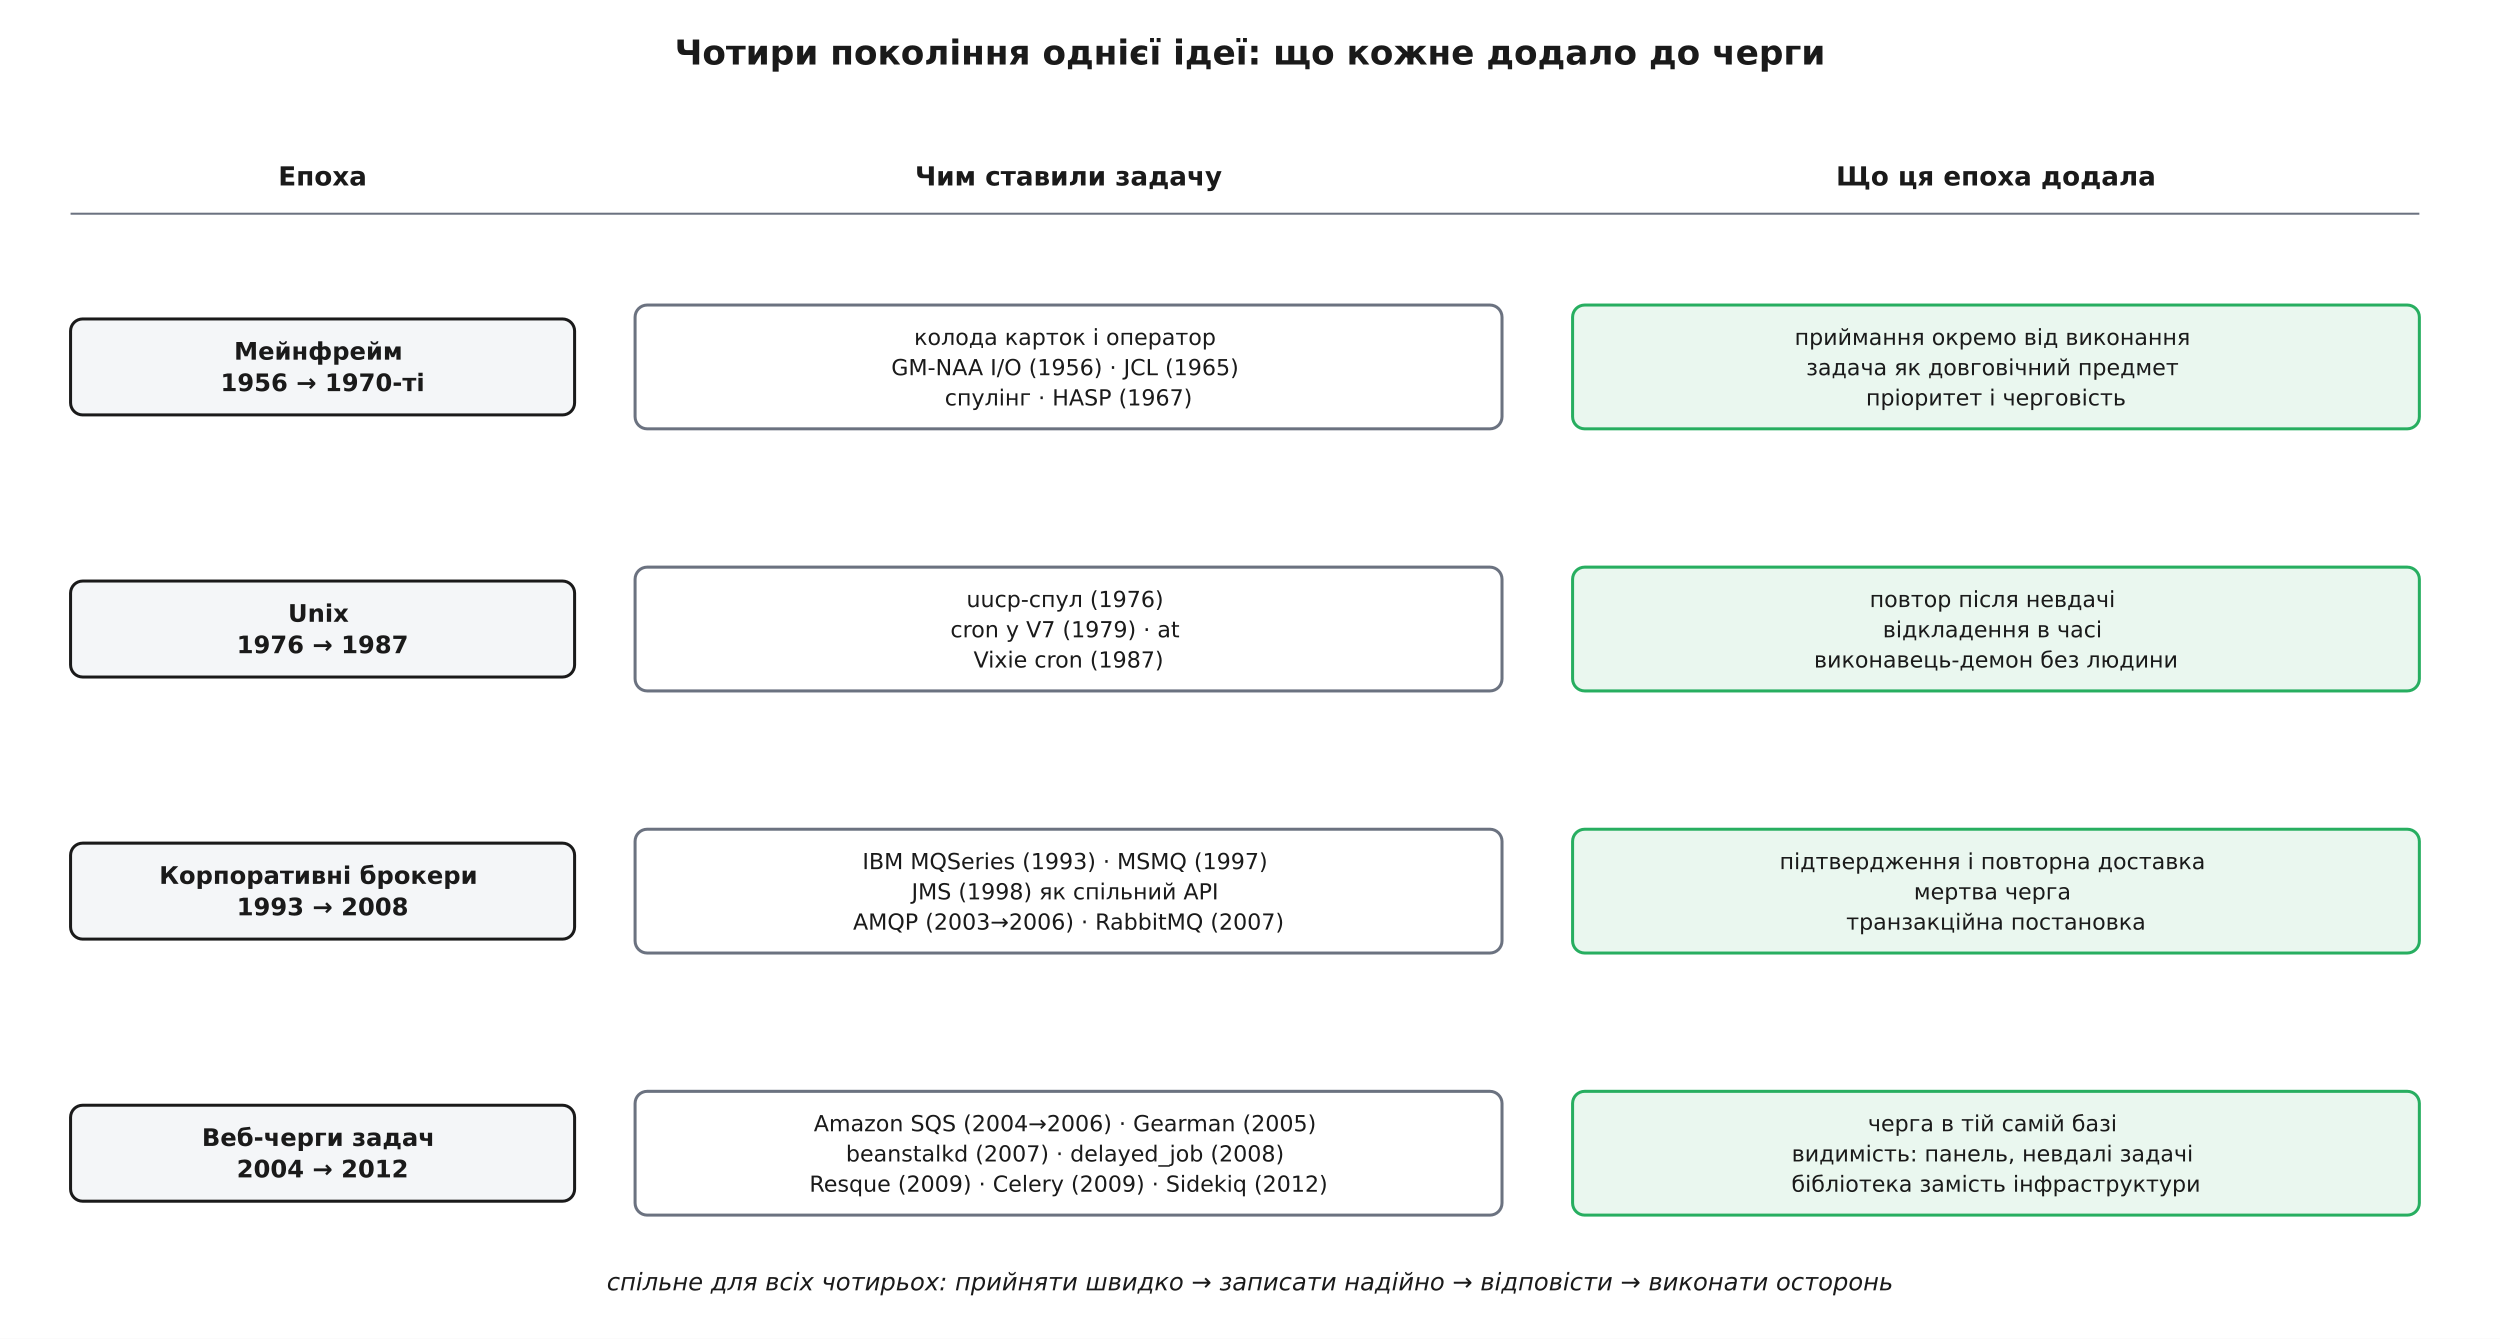
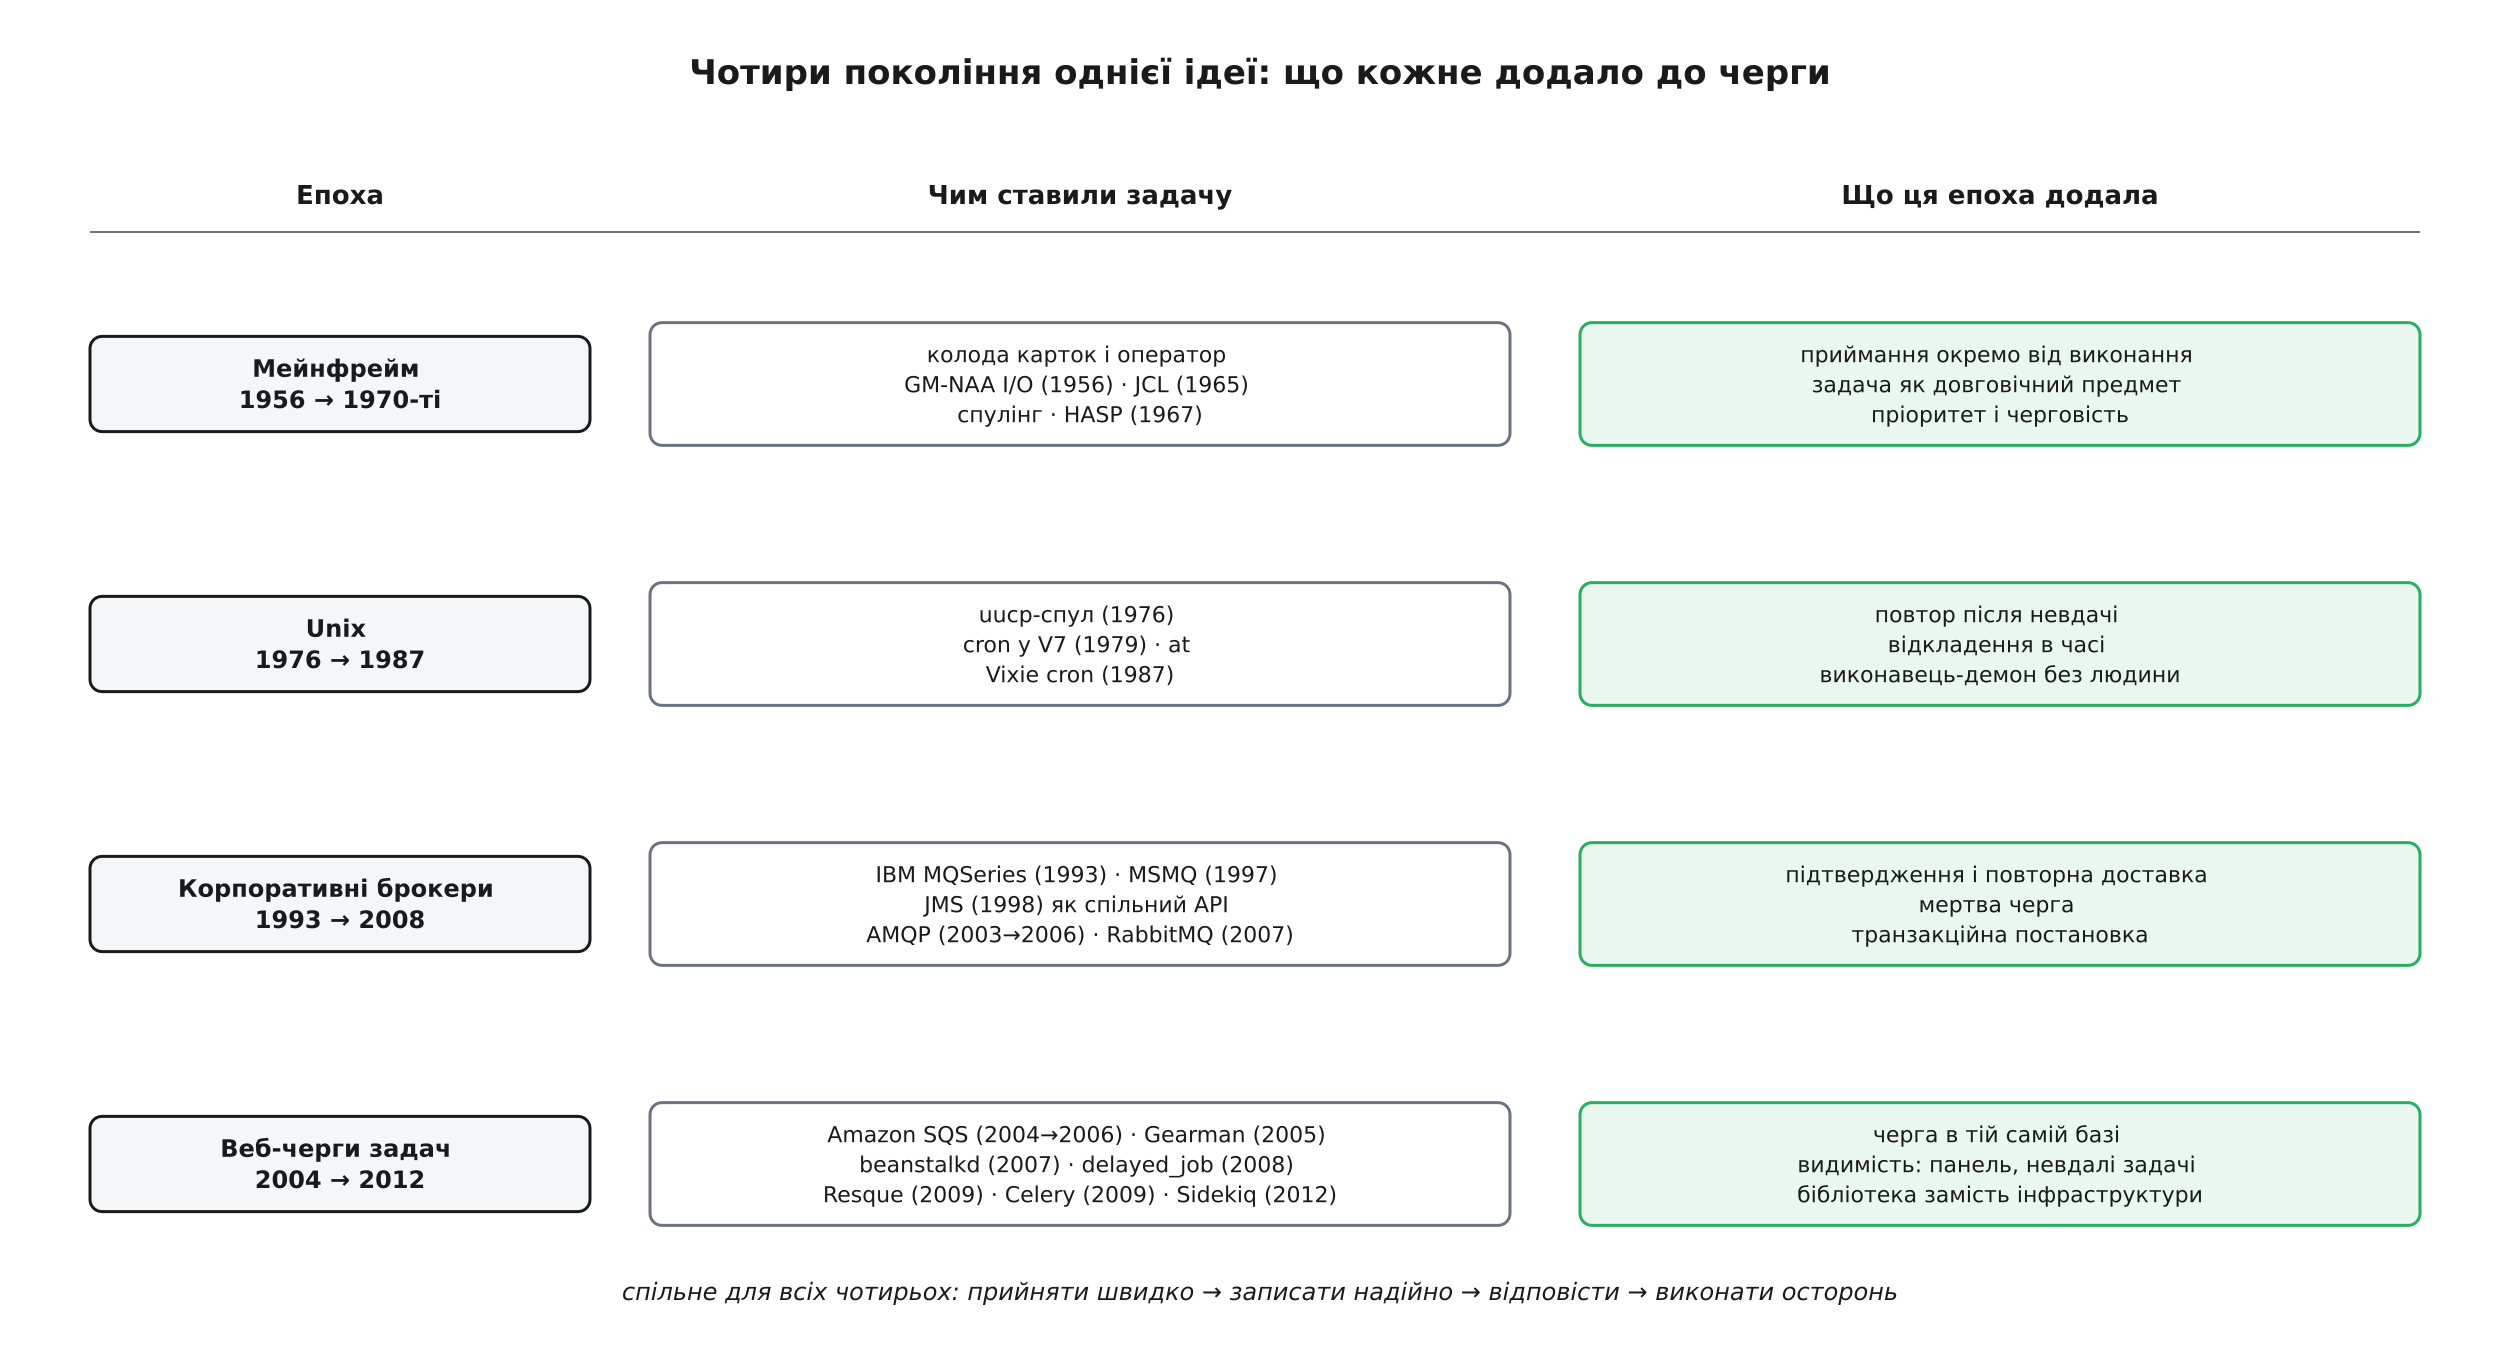
- <svg xmlns="http://www.w3.org/2000/svg" viewBox="0 0 1240 664" font-family="'Segoe UI', 'DejaVu Sans', Arial, sans-serif">
-   <rect width="1240" height="664" fill="#ffffff" />
+ <svg xmlns="http://www.w3.org/2000/svg" viewBox="-10 -10 1250 674" font-family="'Segoe UI', 'DejaVu Sans', Arial, sans-serif">
+   <rect x="-10" y="-10" width="1250" height="674" fill="#ffffff" />
  <defs>
    <marker id="arrow" viewBox="0 0 10 10" refX="9" refY="5" markerWidth="7" markerHeight="7" orient="auto-start-reverse">
      <path d="M0 0 L10 5 L0 10 z" fill="#333333" />
    </marker>
  </defs>
  <text x="620.0" y="32.0" font-family="'Segoe UI', 'DejaVu Sans', Arial, sans-serif" font-size="17" fill="#1a1a1a" text-anchor="middle" font-weight="700">Чотири покоління однієї ідеї: що кожне додало до черги</text>
  <text x="160.0" y="92.0" font-family="'Segoe UI', 'DejaVu Sans', Arial, sans-serif" font-size="13" fill="#1a1a1a" text-anchor="middle" font-weight="700">Епоха</text>
  <text x="530.0" y="92.0" font-family="'Segoe UI', 'DejaVu Sans', Arial, sans-serif" font-size="13" fill="#1a1a1a" text-anchor="middle" font-weight="700">Чим ставили задачу</text>
  <text x="990.0" y="92.0" font-family="'Segoe UI', 'DejaVu Sans', Arial, sans-serif" font-size="13" fill="#1a1a1a" text-anchor="middle" font-weight="700">Що ця епоха додала</text>
  <line x1="35.0" y1="106.0" x2="1200.0" y2="106.0" stroke="#6b7280" stroke-width="1.0" />
  <rect x="35.0" y="158.2" width="250.0" height="47.6" rx="6" fill="#f4f6f8" stroke="#1a1a1a" stroke-width="1.5" />
  <text x="160.0" y="178.4" font-family="'Segoe UI', 'DejaVu Sans', Arial, sans-serif" font-size="12" fill="#1a1a1a" text-anchor="middle" font-weight="700">
    <tspan x="160.0" dy="0.0">Мейнфрейм</tspan>
    <tspan x="160.0" dy="15.6">1956 → 1970-ті</tspan>
  </text>
  <rect x="315.0" y="151.3" width="430.0" height="61.4" rx="6" fill="#ffffff" stroke="#6b7280" stroke-width="1.5" />
  <text x="530.0" y="171.1" font-family="'Segoe UI', 'DejaVu Sans', Arial, sans-serif" font-size="11" fill="#1a1a1a" text-anchor="middle">
    <tspan x="530.0" dy="0.0">колода карток і оператор</tspan>
    <tspan x="530.0" dy="15.0">GM-NAA I/O (1956) · JCL (1965)</tspan>
    <tspan x="530.0" dy="15.0">спулінг · HASP (1967)</tspan>
  </text>
  <rect x="780.0" y="151.3" width="420.0" height="61.4" rx="6" fill="#eaf7ef" stroke="#27ae60" stroke-width="1.5" />
  <text x="990.0" y="171.1" font-family="'Segoe UI', 'DejaVu Sans', Arial, sans-serif" font-size="11" fill="#1a1a1a" text-anchor="middle">
    <tspan x="990.0" dy="0.0">приймання окремо від виконання</tspan>
    <tspan x="990.0" dy="15.0">задача як довговічний предмет</tspan>
    <tspan x="990.0" dy="15.0">пріоритет і черговість</tspan>
  </text>
  <rect x="35.0" y="288.2" width="250.0" height="47.6" rx="6" fill="#f4f6f8" stroke="#1a1a1a" stroke-width="1.5" />
  <text x="160.0" y="308.4" font-family="'Segoe UI', 'DejaVu Sans', Arial, sans-serif" font-size="12" fill="#1a1a1a" text-anchor="middle" font-weight="700">
    <tspan x="160.0" dy="0.0">Unix</tspan>
    <tspan x="160.0" dy="15.6">1976 → 1987</tspan>
  </text>
  <rect x="315.0" y="281.3" width="430.0" height="61.4" rx="6" fill="#ffffff" stroke="#6b7280" stroke-width="1.5" />
  <text x="530.0" y="301.1" font-family="'Segoe UI', 'DejaVu Sans', Arial, sans-serif" font-size="11" fill="#1a1a1a" text-anchor="middle">
    <tspan x="530.0" dy="0.0">uucp-спул (1976)</tspan>
    <tspan x="530.0" dy="15.0">cron у V7 (1979) · at</tspan>
    <tspan x="530.0" dy="15.0">Vixie cron (1987)</tspan>
  </text>
  <rect x="780.0" y="281.3" width="420.0" height="61.4" rx="6" fill="#eaf7ef" stroke="#27ae60" stroke-width="1.5" />
  <text x="990.0" y="301.1" font-family="'Segoe UI', 'DejaVu Sans', Arial, sans-serif" font-size="11" fill="#1a1a1a" text-anchor="middle">
    <tspan x="990.0" dy="0.0">повтор після невдачі</tspan>
    <tspan x="990.0" dy="15.0">відкладення в часі</tspan>
    <tspan x="990.0" dy="15.0">виконавець-демон без людини</tspan>
  </text>
  <rect x="35.0" y="418.2" width="250.0" height="47.6" rx="6" fill="#f4f6f8" stroke="#1a1a1a" stroke-width="1.5" />
  <text x="160.0" y="438.4" font-family="'Segoe UI', 'DejaVu Sans', Arial, sans-serif" font-size="12" fill="#1a1a1a" text-anchor="middle" font-weight="700">
    <tspan x="160.0" dy="0.0">Корпоративні брокери</tspan>
    <tspan x="160.0" dy="15.6">1993 → 2008</tspan>
  </text>
  <rect x="315.0" y="411.3" width="430.0" height="61.4" rx="6" fill="#ffffff" stroke="#6b7280" stroke-width="1.5" />
  <text x="530.0" y="431.1" font-family="'Segoe UI', 'DejaVu Sans', Arial, sans-serif" font-size="11" fill="#1a1a1a" text-anchor="middle">
    <tspan x="530.0" dy="0.0">IBM MQSeries (1993) · MSMQ (1997)</tspan>
    <tspan x="530.0" dy="15.0">JMS (1998) як спільний API</tspan>
    <tspan x="530.0" dy="15.0">AMQP (2003→2006) · RabbitMQ (2007)</tspan>
  </text>
  <rect x="780.0" y="411.3" width="420.0" height="61.4" rx="6" fill="#eaf7ef" stroke="#27ae60" stroke-width="1.5" />
  <text x="990.0" y="431.1" font-family="'Segoe UI', 'DejaVu Sans', Arial, sans-serif" font-size="11" fill="#1a1a1a" text-anchor="middle">
    <tspan x="990.0" dy="0.0">підтвердження і повторна доставка</tspan>
    <tspan x="990.0" dy="15.0">мертва черга</tspan>
    <tspan x="990.0" dy="15.0">транзакційна постановка</tspan>
  </text>
  <rect x="35.0" y="548.2" width="250.0" height="47.6" rx="6" fill="#f4f6f8" stroke="#1a1a1a" stroke-width="1.5" />
  <text x="160.0" y="568.4" font-family="'Segoe UI', 'DejaVu Sans', Arial, sans-serif" font-size="12" fill="#1a1a1a" text-anchor="middle" font-weight="700">
    <tspan x="160.0" dy="0.0">Веб-черги задач</tspan>
    <tspan x="160.0" dy="15.6">2004 → 2012</tspan>
  </text>
  <rect x="315.0" y="541.3" width="430.0" height="61.4" rx="6" fill="#ffffff" stroke="#6b7280" stroke-width="1.5" />
  <text x="530.0" y="561.1" font-family="'Segoe UI', 'DejaVu Sans', Arial, sans-serif" font-size="11" fill="#1a1a1a" text-anchor="middle">
    <tspan x="530.0" dy="0.0">Amazon SQS (2004→2006) · Gearman (2005)</tspan>
    <tspan x="530.0" dy="15.0">beanstalkd (2007) · delayed_job (2008)</tspan>
    <tspan x="530.0" dy="15.0">Resque (2009) · Celery (2009) · Sidekiq (2012)</tspan>
  </text>
  <rect x="780.0" y="541.3" width="420.0" height="61.4" rx="6" fill="#eaf7ef" stroke="#27ae60" stroke-width="1.5" />
  <text x="990.0" y="561.1" font-family="'Segoe UI', 'DejaVu Sans', Arial, sans-serif" font-size="11" fill="#1a1a1a" text-anchor="middle">
    <tspan x="990.0" dy="0.0">черга в тій самій базі</tspan>
    <tspan x="990.0" dy="15.0">видимість: панель, невдалі задачі</tspan>
    <tspan x="990.0" dy="15.0">бібліотека замість інфраструктури</tspan>
  </text>
  <text x="620.0" y="640.0" font-family="'Segoe UI', 'DejaVu Sans', Arial, sans-serif" font-size="12" fill="#1a1a1a" text-anchor="middle" font-style="italic">спільне для всіх чотирьох: прийняти швидко → записати надійно → відповісти → виконати осторонь</text>
</svg>
